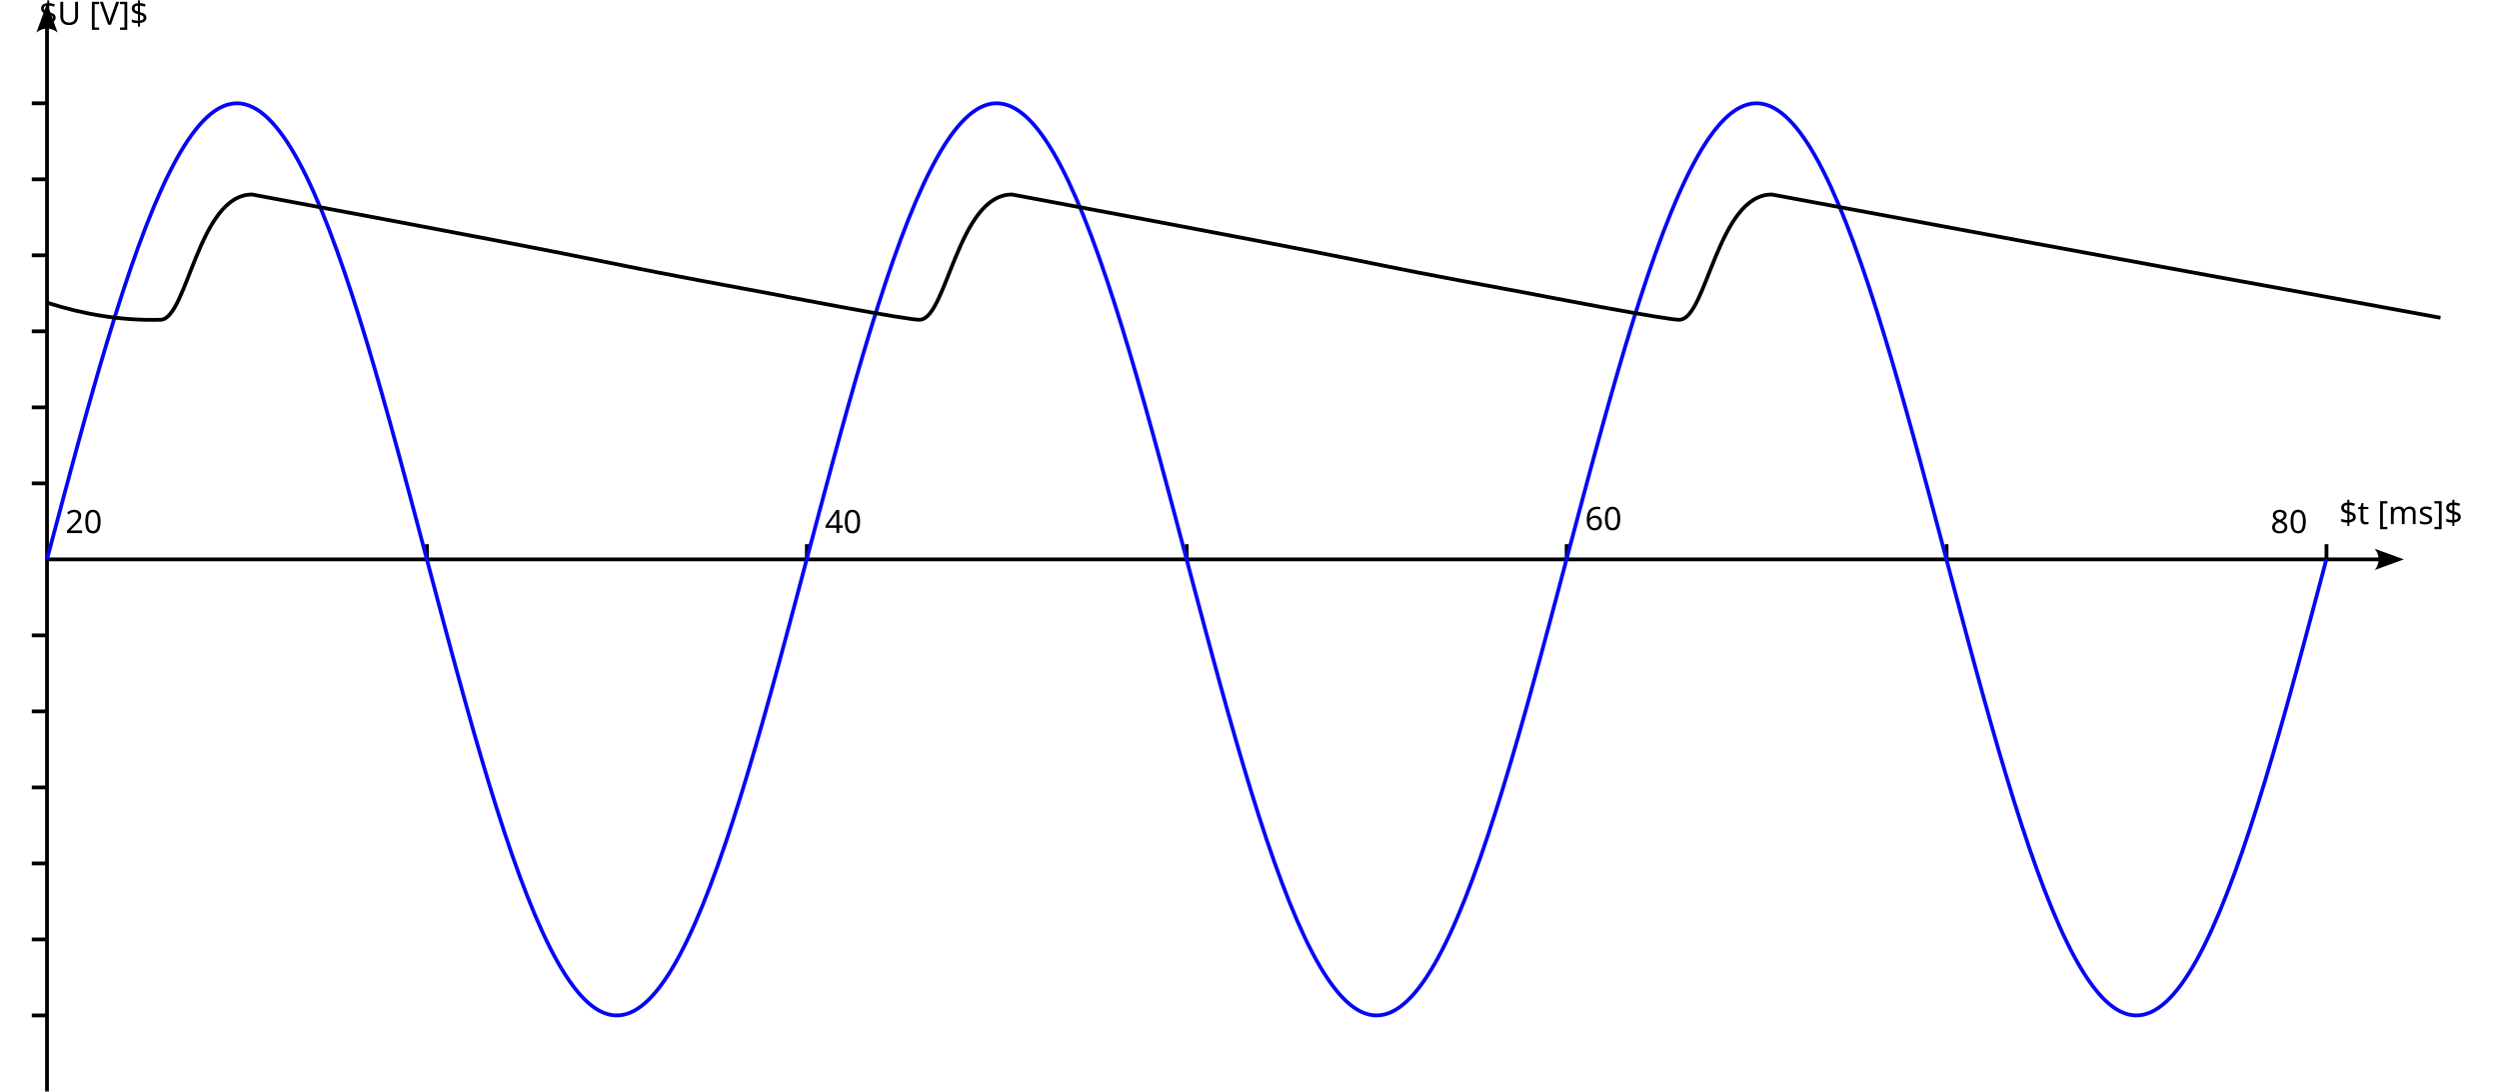
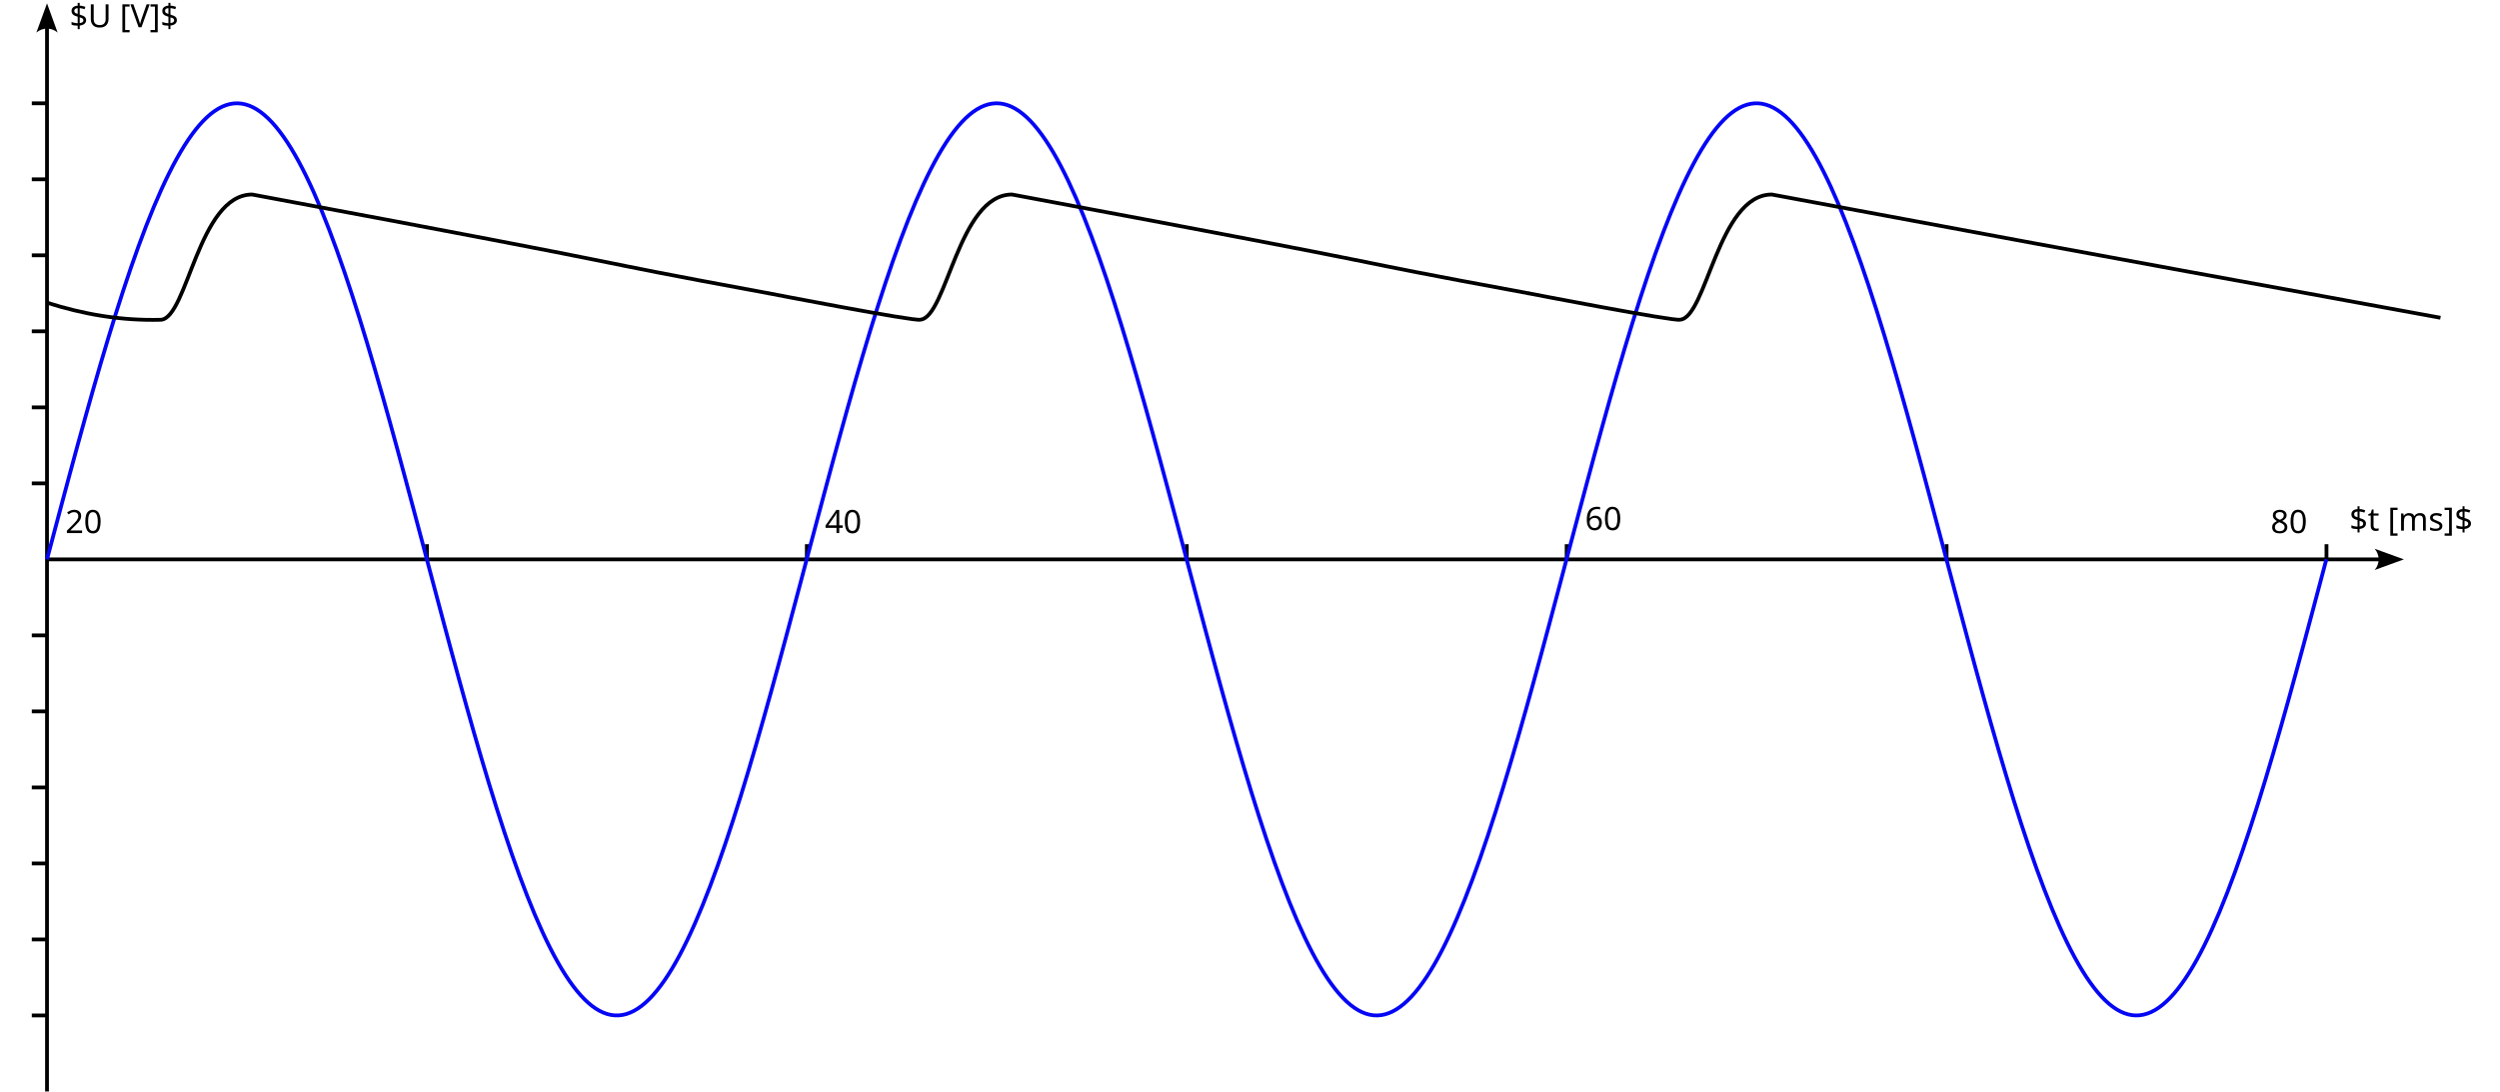
<svg xmlns="http://www.w3.org/2000/svg" width="328.89mm" height="143.588mm" viewBox="0 0 328.89 143.588" version="1.1" id="svg1" xml:space="preserve">
  <defs id="defs1">
    <marker style="overflow:visible" id="ConcaveTriangle" refX="0" refY="0" orient="auto-start-reverse" markerWidth="1" markerHeight="1" viewBox="0 0 1 1" preserveAspectRatio="xMidYMid">
      <path transform="scale(0.7)" d="M -2,-4 9,0 -2,4 c 2,-2.33 2,-5.66 0,-8 z" style="fill:context-stroke;fill-rule:evenodd;stroke:none" id="path7" />
    </marker>
    <rect x="472.753" y="422.85" width="41.78" height="21.92" id="rect26" />
  </defs>
  <g id="layer1" transform="translate(-3.813507,-1.411587)">
    <text xml:space="preserve" transform="scale(0.2645833)" id="text26" style="font-size:16px;line-height:22.677px;font-family:sans-serif;-inkscape-font-specification:sans-serif;text-align:center;letter-spacing:0px;word-spacing:0px;white-space:pre;shape-inside:url(#rect26);display:inline;fill:none;fill-opacity:1;fill-rule:evenodd;stroke:#000000;stroke-width:0.945;stroke-linejoin:round;stroke-miterlimit:0;stroke-dasharray:none;stroke-opacity:1" />
    <g id="use30-1-4-2" transform="matrix(0.5157616,0,0,0.5157616,65.61624,5.738945)">
      <path style="fill:#000000;fill-rule:evenodd;stroke:#000000;stroke-width:0.969;stroke-linejoin:round;stroke-miterlimit:0;stroke-dasharray:none;marker-start:url(#ConcaveTriangle)" d="M -107.833,-1.433 V 270.011" id="path1" />
      <path style="fill:#000000;fill-rule:evenodd;stroke:#000000;stroke-width:0.969;stroke-linejoin:round;stroke-miterlimit:0;stroke-dasharray:none;marker-end:url(#ConcaveTriangle)" d="M -107.833,134.289 H 487.478" id="path2" />
-       <text xml:space="preserve" style="font-size:8.208px;line-height:13.572px;font-family:sans-serif;-inkscape-font-specification:sans-serif;text-align:center;letter-spacing:0px;word-spacing:0px;text-anchor:middle;fill:#000000;fill-opacity:1;fill-rule:evenodd;stroke:none;stroke-width:0.969;stroke-linejoin:round;stroke-miterlimit:0;stroke-dasharray:none;stroke-opacity:1" x="-88.47" y="-2.074" id="text24">
-         <tspan id="tspan24" style="stroke-width:0.969" x="-88.47" y="-2.074">$U [V]$</tspan>
+       <text xml:space="preserve" style="font-size:8.208px;line-height:13.572px;font-family:sans-serif;-inkscape-font-specification:sans-serif;text-align:center;letter-spacing:0px;word-spacing:0px;text-anchor:middle;fill:#000000;fill-opacity:1;fill-rule:evenodd;stroke:none;stroke-width:0.969;stroke-linejoin:round;stroke-miterlimit:0;stroke-dasharray:none;stroke-opacity:1" x="-80.689" y="-1.433" id="text24">
+         <tspan id="tspan24" style="stroke-width:0.969" x="-80.689" y="-1.433">$U [V]$</tspan>
      </text>
-       <text xml:space="preserve" style="font-size:8.208px;line-height:13.572px;font-family:sans-serif;-inkscape-font-specification:sans-serif;text-align:center;letter-spacing:0px;word-spacing:0px;text-anchor:middle;fill:#000000;fill-opacity:1;fill-rule:evenodd;stroke:none;stroke-width:0.969;stroke-linejoin:round;stroke-miterlimit:0;stroke-dasharray:none;stroke-opacity:1" x="500.285" y="125.296" id="text25">
-         <tspan id="tspan25" style="stroke-width:0.969" x="500.285" y="125.296">$t [ms]$</tspan>
+       <text xml:space="preserve" style="font-size:8.208px;line-height:13.572px;font-family:sans-serif;-inkscape-font-specification:sans-serif;text-align:center;letter-spacing:0px;word-spacing:0px;text-anchor:middle;fill:#000000;fill-opacity:1;fill-rule:evenodd;stroke:none;stroke-width:0.969;stroke-linejoin:round;stroke-miterlimit:0;stroke-dasharray:none;stroke-opacity:1" x="502.888" y="126.967" id="text25">
+         <tspan id="tspan25" style="stroke-width:0.969" x="502.888" y="126.967">$t [ms]$</tspan>
      </text>
      <path style="fill:#000000;fill-rule:evenodd;stroke-width:0.969;stroke-linejoin:round;stroke-miterlimit:0" d="m 47.277,143.983 v -19.389" id="path3" />
      <path style="fill:#000000;fill-rule:evenodd;stroke:#000000;stroke-width:0.969;stroke-linejoin:round;stroke-miterlimit:0;stroke-opacity:1" d="m -10.889,130.411 v 3.878" id="path4" />
      <path style="fill:#000000;fill-rule:evenodd;stroke:#000000;stroke-width:0.969;stroke-linejoin:round;stroke-miterlimit:0;stroke-opacity:1" d="m 86.055,130.411 -10e-7,3.878" id="path5" />
      <path style="fill:#000000;fill-rule:evenodd;stroke:#010004;stroke-width:0.969;stroke-linejoin:round;stroke-miterlimit:0;stroke-opacity:1" d="m 182.999,134.289 1e-5,-3.878" id="path6" />
      <path style="fill:#000000;fill-rule:evenodd;stroke:#000000;stroke-width:0.969;stroke-linejoin:round;stroke-miterlimit:0;stroke-opacity:1" d="m -111.711,192.455 h 3.878" id="path14" />
      <path style="fill:#000000;fill-rule:evenodd;stroke:#000000;stroke-width:0.969;stroke-linejoin:round;stroke-miterlimit:0;stroke-opacity:1" d="m -111.711,211.844 h 3.878" id="path15" />
      <path style="fill:#000000;fill-rule:evenodd;stroke:#000000;stroke-width:0.969;stroke-linejoin:round;stroke-miterlimit:0;stroke-opacity:1" d="m -111.711,153.678 h 3.878" id="path17" />
      <path style="fill:#000000;fill-rule:evenodd;stroke:#000000;stroke-width:0.969;stroke-linejoin:round;stroke-miterlimit:0;stroke-opacity:1" d="m -111.711,173.066 h 3.878" id="path18" />
      <path style="fill:#000000;fill-rule:evenodd;stroke:#000000;stroke-width:0.969;stroke-linejoin:round;stroke-miterlimit:0;stroke-opacity:1" d="M -107.833,231.233 H -111.711" id="path19" />
      <path style="fill:#000000;fill-rule:evenodd;stroke:#000000;stroke-width:0.969;stroke-linejoin:round;stroke-miterlimit:0;stroke-opacity:1" d="m -111.711,95.511 h 3.878" id="path16-9" />
      <path style="fill:#000000;fill-rule:evenodd;stroke:#000000;stroke-width:0.969;stroke-linejoin:round;stroke-miterlimit:0;stroke-opacity:1" d="m -111.711,76.122 h 3.878" id="path16-1" />
      <path style="fill:#000000;fill-rule:evenodd;stroke:#000000;stroke-width:0.969;stroke-linejoin:round;stroke-miterlimit:0;stroke-opacity:1" d="m -111.711,56.734 h 3.878" id="path16-2" />
      <path style="fill:#000000;fill-rule:evenodd;stroke:#000000;stroke-width:0.969;stroke-linejoin:round;stroke-miterlimit:0;stroke-opacity:1" d="m -111.711,37.345 h 3.878" id="path16-0" />
      <path style="fill:#000000;fill-rule:evenodd;stroke:#000000;stroke-width:0.969;stroke-linejoin:round;stroke-miterlimit:0;stroke-opacity:1" d="m -111.711,17.956 h 3.878" id="path16-0-7" />
      <path style="fill:#000000;fill-rule:evenodd;stroke:#000000;stroke-width:0.969;stroke-linejoin:round;stroke-miterlimit:0;stroke-opacity:1" d="m -111.711,250.622 h 3.878" id="path16-0-5" />
      <path style="fill:#000000;fill-rule:evenodd;stroke:#000000;stroke-width:0.969;stroke-linejoin:round;stroke-miterlimit:0;stroke-opacity:1" d="m -111.711,114.9 h 3.878" id="path16-0-8" />
      <text xml:space="preserve" style="font-size:8.208px;line-height:13.572px;font-family:sans-serif;-inkscape-font-specification:sans-serif;text-align:center;letter-spacing:0px;word-spacing:0px;text-anchor:middle;fill:#000000;fill-rule:evenodd;stroke:none;stroke-width:0.969;stroke-linejoin:round;stroke-miterlimit:0;stroke-opacity:1" x="-117.609" y="134.289" id="text19">
        <tspan id="tspan19" style="stroke:none;stroke-width:0.969" x="-117.609" y="134.289">0</tspan>
      </text>
      <text xml:space="preserve" style="font-size:8.208px;line-height:13.572px;font-family:sans-serif;-inkscape-font-specification:sans-serif;text-align:center;letter-spacing:0px;word-spacing:0px;text-anchor:middle;fill:#000000;fill-rule:evenodd;stroke:none;stroke-width:0.969;stroke-linejoin:round;stroke-miterlimit:0;stroke-opacity:1" x="-117.528" y="95.511" id="text21">
        <tspan id="tspan21" style="stroke-width:0.969" x="-117.528" y="95.511">2</tspan>
      </text>
      <text xml:space="preserve" style="font-size:8.208px;line-height:13.572px;font-family:sans-serif;-inkscape-font-specification:sans-serif;text-align:center;letter-spacing:0px;word-spacing:0px;text-anchor:middle;fill:#000000;fill-rule:evenodd;stroke:none;stroke-width:0.969;stroke-linejoin:round;stroke-miterlimit:0;stroke-opacity:1" x="-117.528" y="56.734" id="text22">
        <tspan id="tspan22" style="stroke-width:0.969" x="-117.528" y="56.734">4</tspan>
      </text>
      <text xml:space="preserve" style="font-size:8.208px;line-height:13.572px;font-family:sans-serif;-inkscape-font-specification:sans-serif;text-align:center;letter-spacing:0px;word-spacing:0px;text-anchor:middle;fill:#000000;fill-rule:evenodd;stroke:none;stroke-width:0.969;stroke-linejoin:round;stroke-miterlimit:0;stroke-opacity:1" x="-117.572" y="18.441" id="text23">
        <tspan id="tspan23" style="stroke-width:0.969" x="-117.572" y="18.441">6</tspan>
      </text>
      <text xml:space="preserve" style="font-size:8.208px;line-height:13.572px;font-family:sans-serif;-inkscape-font-specification:sans-serif;text-align:center;letter-spacing:0px;word-spacing:0px;text-anchor:middle;fill:#000000;fill-rule:evenodd;stroke:none;stroke-width:0.969;stroke-linejoin:round;stroke-miterlimit:0;stroke-opacity:1" x="-119.669" y="174.834" id="text27">
        <tspan id="tspan26" style="stroke-width:0.969" x="-119.669" y="174.834" />
      </text>
      <text xml:space="preserve" style="font-size:8.208px;line-height:13.572px;font-family:sans-serif;-inkscape-font-specification:sans-serif;text-align:center;letter-spacing:0px;word-spacing:0px;text-anchor:middle;fill:#000000;fill-rule:evenodd;stroke:none;stroke-width:0.969;stroke-linejoin:round;stroke-miterlimit:0;stroke-opacity:1" x="-117.528" y="173.066" id="text28">
        <tspan id="tspan28" style="stroke-width:0.969" x="-117.528" y="173.066">2</tspan>
      </text>
      <text xml:space="preserve" style="font-size:8.208px;line-height:13.572px;font-family:sans-serif;-inkscape-font-specification:sans-serif;text-align:center;letter-spacing:0px;word-spacing:0px;text-anchor:middle;fill:#000000;fill-rule:evenodd;stroke:none;stroke-width:0.969;stroke-linejoin:round;stroke-miterlimit:0;stroke-opacity:1" x="-117.528" y="211.844" id="text29">
        <tspan id="tspan29" style="stroke-width:0.969" x="-117.528" y="211.844">4</tspan>
      </text>
      <text xml:space="preserve" style="font-size:8.208px;line-height:13.572px;font-family:sans-serif;-inkscape-font-specification:sans-serif;text-align:center;letter-spacing:0px;word-spacing:0px;text-anchor:middle;fill:#000000;fill-rule:evenodd;stroke:none;stroke-width:0.969;stroke-linejoin:round;stroke-miterlimit:0;stroke-opacity:1" x="-117.528" y="250.622" id="text30">
        <tspan id="tspan30" style="stroke-width:0.969" x="-117.528" y="250.622">6</tspan>
      </text>
      <path style="fill:#000000;fill-rule:evenodd;stroke:#000000;stroke-width:0.969;stroke-linejoin:round;stroke-miterlimit:0;stroke-dasharray:none;stroke-opacity:1" d="m 279.943,134.289 v -3.878" id="path31" />
      <path style="fill:#000000;fill-rule:evenodd;stroke:#000000;stroke-width:0.969;stroke-linejoin:round;stroke-miterlimit:0;stroke-dasharray:none;stroke-opacity:1" d="m 376.887,134.289 v -3.878" id="path32" />
      <path style="fill:#000000;fill-rule:evenodd;stroke:#000000;stroke-width:0.969;stroke-linejoin:round;stroke-miterlimit:0;stroke-dasharray:none;stroke-opacity:1" d="m 473.831,130.411 v 3.878" id="path33" />
      <path style="fill:none;fill-rule:evenodd;stroke:#0506f5;stroke-width:0.969;stroke-linejoin:round;stroke-miterlimit:0;stroke-dasharray:none;stroke-opacity:1" d="m -107.833,134.289 v 0 c 0.648,-2.445 1.297,-4.889 1.945,-7.329 0.649,-2.44 1.297,-4.875 1.945,-7.3 0.649,-2.425 1.297,-4.841 1.946,-7.242 0.648,-2.401 1.297,-4.787 1.945,-7.155 0.649,-2.367 1.297,-4.715 1.946,-7.039 0.648,-2.324 1.297,-4.624 1.945,-6.896 0.648,-2.272 1.297,-4.515 1.945,-6.726 0.648,-2.21 1.297,-4.388 1.945,-6.528 0.648,-2.14 1.297,-4.243 1.945,-6.305 0.648,-2.062 1.297,-4.082 1.945,-6.056 0.648,-1.975 1.297,-3.904 1.945,-5.784 0.648,-1.88 1.297,-3.711 1.945,-5.489 0.648,-1.778 1.297,-3.503 1.945,-5.171 0.648,-1.669 1.297,-3.281 1.945,-4.834 0.648,-1.553 1.297,-3.046 1.945,-4.476 0.648,-1.431 1.297,-2.799 1.945,-4.102 0.648,-1.303 1.297,-2.541 1.945,-3.711 0.648,-1.17 1.297,-2.272 1.945,-3.305 0.648,-1.033 1.297,-1.995 1.945,-2.886 0.648,-0.891 1.297,-1.71 1.945,-2.455 0.648,-0.746 1.297,-1.418 1.945,-2.015 0.648,-0.598 1.297,-1.12 1.945,-1.567 0.648,-0.447 1.297,-0.818 1.945,-1.113 0.648,-0.295 1.297,-0.513 1.945,-0.654 0.648,-0.141 1.297,-0.205 1.945,-0.193 0.648,0.013 1.297,0.103 1.945,0.27 0.648,0.167 1.297,0.411 1.945,0.731 0.648,0.32 1.297,0.717 1.945,1.189 0.648,0.472 1.297,1.02 1.945,1.642 0.648,0.622 1.297,1.319 1.945,2.089 0.648,0.77 1.297,1.613 1.945,2.528 0.648,0.915 1.297,1.901 1.945,2.957 0.648,1.056 1.297,2.181 1.945,3.373 0.648,1.192 1.297,2.452 1.945,3.777 0.648,1.325 1.297,2.714 1.945,4.165 0.648,1.451 1.297,2.965 1.945,4.537 0.648,1.573 1.297,3.204 1.945,4.891 0.648,1.687 1.297,3.43 1.945,5.226 0.648,1.795 1.297,3.643 1.945,5.539 0.648,1.896 1.297,3.841 1.945,5.831 0.648,1.99 1.297,4.024 1.945,6.099 0.648,2.075 1.297,4.191 1.945,6.344 0.648,2.152 1.297,4.342 1.945,6.563 0.648,2.221 1.297,4.475 1.945,6.756 0.648,2.281 1.297,4.59 1.945,6.922 0.648,2.332 1.297,4.687 1.945,7.061 0.648,2.373 1.297,4.765 1.945,7.171 0.648,2.406 1.297,4.825 1.945,7.253 0.648,2.429 1.297,4.866 1.945,7.307 0.648,2.441 1.297,4.887 1.945,7.331 0.648,2.445 1.297,4.888 1.945,7.326 0.648,2.438 1.297,4.871 1.945,7.293 0.648,2.421 1.297,4.833 1.945,7.229 0.648,2.396 1.297,4.777 1.945,7.137 0.648,2.361 1.297,4.702 1.945,7.018 0.648,2.316 1.297,4.607 1.945,6.87 0.648,2.262 1.297,4.495 1.945,6.694 0.648,2.2 1.297,4.365 1.945,6.493 0.648,2.128 1.297,4.217 1.945,6.265 0.648,2.048 1.297,4.053 1.945,6.013 0.648,1.959 1.297,3.873 1.945,5.736 0.648,1.864 1.297,3.677 1.945,5.437 0.648,1.76 1.297,3.467 1.945,5.117 0.648,1.649 1.297,3.242 1.945,4.775 0.648,1.533 1.297,3.005 1.945,4.415 0.648,1.41 1.297,2.757 1.945,4.038 0.648,1.281 1.297,2.497 1.945,3.644 0.648,1.148 1.297,2.227 1.945,3.236 0.648,1.009 1.297,1.948 1.945,2.815 0.648,0.867 1.297,1.662 1.945,2.383 0.648,0.721 1.297,1.368 1.945,1.941 0.648,0.573 1.297,1.07 1.945,1.492 0.648,0.422 1.297,0.767 1.945,1.036 0.648,0.27 1.297,0.462 1.945,0.578 0.648,0.115 1.297,0.154 1.945,0.115 0.648,-0.038 1.297,-0.154 1.945,-0.346 0.648,-0.193 1.297,-0.462 1.945,-0.808 0.648,-0.345 1.297,-0.767 1.945,-1.264 0.648,-0.498 1.297,-1.071 1.945,-1.718 0.648,-0.647 1.297,-1.369 1.945,-2.163 0.648,-0.794 1.297,-1.662 1.945,-2.6 0.648,-0.939 1.297,-1.948 1.945,-3.027 0.648,-1.079 1.297,-2.227 1.945,-3.442 0.648,-1.215 1.297,-2.497 1.945,-3.843 0.648,-1.346 1.297,-2.756 1.945,-4.228 0.648,-1.472 1.297,-3.006 1.945,-4.598 0.648,-1.592 1.297,-3.242 1.945,-4.948 0.648,-1.706 1.297,-3.467 1.945,-5.28 0.648,-1.812 1.297,-3.677 1.945,-5.589 0.648,-1.912 1.297,-3.873 1.945,-5.877 0.648,-2.005 1.297,-4.054 1.945,-6.142 0.648,-2.089 1.297,-4.218 1.945,-6.383 0.648,-2.164 1.297,-4.365 1.945,-6.596 0.648,-2.232 1.297,-4.496 1.945,-6.786 0.648,-2.29 1.297,-4.607 1.945,-6.947 0.648,-2.34 1.297,-4.702 1.945,-7.081 0.648,-2.38 1.297,-4.777 1.945,-7.187 0.648,-2.41 1.297,-4.833 1.945,-7.264 0.648,-2.432 1.297,-4.871 1.945,-7.313 0.648,-2.443 1.297,-4.888 1.945,-7.333 0.648,-2.444 1.297,-4.886 1.945,-7.322 0.648,-2.436 1.297,-4.866 1.945,-7.284 0.648,-2.418 1.297,-4.825 1.945,-7.216 0.648,-2.391 1.297,-4.765 1.945,-7.119 0.648,-2.354 1.297,-4.687 1.945,-6.995 0.648,-2.308 1.297,-4.59 1.945,-6.842 0.648,-2.252 1.297,-4.475 1.946,-6.663 0.648,-2.188 1.297,-4.342 1.945,-6.457 0.649,-2.115 1.297,-4.191 1.946,-6.225 0.648,-2.034 1.296,-4.024 1.945,-5.968 0.648,-1.944 1.297,-3.841 1.945,-5.688 0.649,-1.847 1.297,-3.643 1.946,-5.385 0.648,-1.742 1.297,-3.43 1.945,-5.061 0.648,-1.631 1.297,-3.204 1.945,-4.717 0.649,-1.513 1.297,-2.965 1.946,-4.354 0.648,-1.389 1.297,-2.714 1.945,-3.973 0.649,-1.259 1.297,-2.452 1.945,-3.577 0.649,-1.125 1.297,-2.181 1.946,-3.167 0.648,-0.986 1.297,-1.901 1.945,-2.744 0.649,-0.843 1.297,-1.613 1.946,-2.31 0.648,-0.697 1.296,-1.319 1.945,-1.867 0.648,-0.548 1.297,-1.02 1.945,-1.416 0.649,-0.396 1.297,-0.717 1.946,-0.96 0.648,-0.244 1.297,-0.41 1.945,-0.5 0.648,-0.09 1.297,-0.103 1.945,-0.038 0.649,0.064 1.297,0.205 1.946,0.423 0.648,0.218 1.297,0.513 1.945,0.884 0.649,0.371 1.297,0.818 1.945,1.341 0.649,0.522 1.297,1.12 1.946,1.792 0.648,0.672 1.297,1.418 1.945,2.237 0.649,0.819 1.297,1.71 1.946,2.672 0.648,0.962 1.296,1.995 1.945,3.097 0.648,1.102 1.297,2.272 1.945,3.51 0.649,1.237 1.297,2.541 1.946,3.908 0.648,1.367 1.297,2.799 1.945,4.291 0.648,1.492 1.297,3.046 1.945,4.657 0.649,1.611 1.297,3.281 1.946,5.005 0.648,1.724 1.297,3.503 1.945,5.333 0.649,1.83 1.297,3.711 1.945,5.639 0.649,1.928 1.297,3.904 1.946,5.923 0.648,2.019 1.297,4.082 1.945,6.184 0.649,2.102 1.297,4.243 1.946,6.42 0.648,2.176 1.296,4.388 1.945,6.63 0.648,2.242 1.297,4.515 1.945,6.814 0.649,2.299 1.297,4.625 1.946,6.971 0.648,2.347 1.297,4.716 1.945,7.101 0.648,2.386 1.297,4.788 1.945,7.202 0.649,2.414 1.297,4.841 1.946,7.275 0.648,2.433 1.297,4.874 1.945,7.318 0.649,2.443 1.297,4.889 1.946,7.332 0.648,2.444 1.296,4.885 1.945,7.318 0.648,2.434 1.297,4.86 1.945,7.275 0.649,2.414 1.297,4.816 1.946,7.202 0.648,2.385 1.297,4.753 1.945,7.1 0.648,2.347 1.297,4.673 1.945,6.972 0.649,2.299 1.297,4.572 1.946,6.814 0.648,2.242 1.297,4.454 1.945,6.63 0.649,2.177 1.297,4.318 1.945,6.42 0.649,2.102 1.297,4.164 1.946,6.184 0.648,2.019 1.297,3.994 1.945,5.923 0.649,1.928 1.297,3.809 1.946,5.639 0.648,1.83 1.296,3.608 1.945,5.332 0.648,1.725 1.297,3.394 1.945,5.005 0.649,1.612 1.297,3.165 1.946,4.658 0.648,1.492 1.297,2.923 1.945,4.291 0.648,1.368 1.297,2.671 1.945,3.908 0.649,1.237 1.297,2.408 1.946,3.51 0.648,1.102 1.297,2.134 1.945,3.097 0.649,0.962 1.297,1.853 1.945,2.672 0.649,0.818 1.297,1.564 1.946,2.236 0.648,0.672 1.297,1.27 1.945,1.793 0.649,0.522 1.297,0.969 1.946,1.34 0.648,0.371 1.296,0.666 1.945,0.884 0.648,0.218 1.297,0.359 1.945,0.424 0.649,0.064 1.297,0.051 1.946,-0.039 0.648,-0.09 1.297,-0.257 1.945,-0.5 0.648,-0.244 1.297,-0.564 1.945,-0.961 0.649,-0.396 1.297,-0.868 1.946,-1.416 0.648,-0.547 1.297,-1.17 1.945,-1.867 0.649,-0.696 1.297,-1.467 1.945,-2.31 0.649,-0.842 1.297,-1.758 1.946,-2.743 0.648,-0.986 1.297,-2.042 1.945,-3.167 0.649,-1.125 1.297,-2.318 1.946,-3.577 0.648,-1.259 1.296,-2.584 1.945,-3.973 0.648,-1.389 1.297,-2.841 1.945,-4.354 0.649,-1.512 1.297,-3.086 1.946,-4.716 0.648,-1.631 1.297,-3.319 1.945,-5.061 0.648,-1.742 1.297,-3.539 1.945,-5.385 0.649,-1.847 1.297,-3.744 1.946,-5.688 0.648,-1.944 1.297,-3.935 1.945,-5.969 0.649,-2.033 1.297,-4.109 1.945,-6.224 0.649,-2.115 1.297,-4.269 1.946,-6.457 0.648,-2.188 1.297,-4.41 1.945,-6.663 0.649,-2.252 1.297,-4.534 1.946,-6.842 0.648,-2.308 1.296,-4.641 1.945,-6.995 0.648,-2.354 1.297,-4.729 1.945,-7.119 0.649,-2.391 1.297,-4.798 1.946,-7.216 0.648,-2.419 1.297,-4.848 1.945,-7.284 0.648,-2.436 1.297,-4.879 1.945,-7.323 0.649,-2.444 1.297,-4.889 1.946,-7.332 0.648,-2.442 1.297,-4.882 1.945,-7.313 0.649,-2.431 1.297,-4.854 1.945,-7.264 0.649,-2.41 1.297,-4.807 1.946,-7.187 0.648,-2.38 1.297,-4.742 1.945,-7.081 0.649,-2.34 1.297,-4.657 1.946,-6.947 0.648,-2.29 1.296,-4.554 1.945,-6.785 0.648,-2.232 1.297,-4.432 1.945,-6.597 0.649,-2.165 1.297,-4.293 1.946,-6.382 0.648,-2.089 1.297,-4.137 1.945,-6.142 0.648,-2.005 1.297,-3.965 1.945,-5.878 0.649,-1.912 1.297,-3.777 1.946,-5.59 0.648,-1.813 1.297,-3.574 1.945,-5.279 0.649,-1.706 1.297,-3.356 1.945,-4.948 0.649,-1.592 1.297,-3.126 1.946,-4.598 0.648,-1.472 1.297,-2.882 1.945,-4.229 0.649,-1.346 1.297,-2.628 1.946,-3.843 0.648,-1.215 1.296,-2.363 1.945,-3.442 0.648,-1.079 1.297,-2.088 1.945,-3.027 0.649,-0.939 1.297,-1.806 1.946,-2.6 0.648,-0.794 1.297,-1.516 1.945,-2.163 0.649,-0.647 1.297,-1.22 1.945,-1.717 0.649,-0.497 1.297,-0.919 1.946,-1.265 0.648,-0.346 1.297,-0.615 1.945,-0.807 0.649,-0.193 1.297,-0.308 1.946,-0.347 0.648,-0.039 1.296,10e-5 1.945,0.116 0.648,0.115 1.297,0.308 1.945,0.577 0.649,0.269 1.297,0.615 1.946,1.037 0.648,0.422 1.297,0.919 1.945,1.492 0.648,0.573 1.297,1.22 1.945,1.941 0.649,0.721 1.297,1.516 1.946,2.383 0.648,0.867 1.297,1.806 1.945,2.815 0.649,1.009 1.297,2.089 1.945,3.236 0.649,1.147 1.297,2.363 1.946,3.644 0.648,1.281 1.297,2.628 1.945,4.038 0.649,1.41 1.297,2.882 1.946,4.415 0.648,1.533 1.296,3.126 1.945,4.775 0.648,1.65 1.297,3.356 1.945,5.116 0.649,1.76 1.297,3.574 1.946,5.437 0.648,1.863 1.297,3.777 1.945,5.736 0.648,1.959 1.297,3.965 1.945,6.013 0.649,2.048 1.297,4.137 1.946,6.265 0.648,2.128 1.297,4.293 1.945,6.493 0.649,2.199 1.297,4.432 1.945,6.694 0.649,2.262 1.297,4.554 1.946,6.87 0.648,2.316 1.297,4.657 1.945,7.017 0.649,2.361 1.297,4.742 1.946,7.138 0.648,2.396 1.296,4.807 1.945,7.229 0.648,2.422 1.297,4.854 1.945,7.292 0.649,2.438 1.297,4.882 1.946,7.327 0.648,2.444 1.297,4.889 1.945,7.331 0.648,2.441 1.297,4.878 1.945,7.306 0.649,2.429 1.297,4.848 1.946,7.254 0.648,2.406 1.297,4.798 1.945,7.171 0.649,2.374 1.297,4.729 1.945,7.061 0.649,2.332 1.297,4.641 1.946,6.922 0.648,2.281 1.297,4.535 1.945,6.756 0.649,2.221 1.297,4.41 1.946,6.563 0.648,2.152 1.296,4.268 1.945,6.344 0.648,2.075 1.297,4.109 1.945,6.099 0.649,1.99 1.297,3.935 1.946,5.831 0.648,1.897 1.297,3.744 1.945,5.539 0.648,1.796 1.297,3.539 1.945,5.226 0.649,1.687 1.297,3.319 1.946,4.891 0.648,1.573 1.297,3.086 1.945,4.538 0.649,1.451 1.297,2.84 1.945,4.165 0.649,1.325 1.297,2.584 1.946,3.777 0.648,1.193 1.297,2.318 1.945,3.374 0.649,1.055 1.297,2.041 1.946,2.956 0.648,0.915 1.296,1.758 1.945,2.528 0.648,0.77 1.297,1.467 1.945,2.09 0.649,0.622 1.297,1.17 1.946,1.642 0.648,0.472 1.297,0.869 1.945,1.189 0.648,0.32 1.297,0.564 1.945,0.731 0.649,0.166 1.297,0.256 1.946,0.269 0.648,0.013 1.297,-0.051 1.945,-0.192 0.649,-0.142 1.297,-0.36 1.945,-0.654 0.649,-0.295 1.297,-0.666 1.946,-1.113 0.648,-0.447 1.297,-0.97 1.945,-1.568 0.649,-0.597 1.297,-1.269 1.946,-2.015 0.648,-0.745 1.296,-1.565 1.945,-2.455 0.648,-0.891 1.297,-1.854 1.945,-2.886 0.649,-1.033 1.297,-2.135 1.946,-3.305 0.648,-1.17 1.297,-2.408 1.945,-3.711 0.648,-1.303 1.297,-2.671 1.945,-4.102 0.649,-1.43 1.297,-2.924 1.946,-4.476 0.648,-1.553 1.297,-3.165 1.945,-4.834 0.649,-1.668 1.297,-3.393 1.946,-5.171 0.648,-1.778 1.296,-3.609 1.945,-5.489 0.648,-1.88 1.297,-3.809 1.945,-5.784 0.649,-1.974 1.297,-3.995 1.946,-6.056 0.648,-2.062 1.297,-4.165 1.945,-6.305 0.648,-2.14 1.297,-4.318 1.945,-6.528 0.649,-2.211 1.297,-4.454 1.946,-6.726 0.648,-2.272 1.297,-4.572 1.945,-6.896 0.649,-2.324 1.297,-4.672 1.945,-7.04 0.649,-2.367 1.297,-4.753 1.946,-7.154 0.648,-2.401 1.297,-4.817 1.945,-7.242 0.649,-2.425 1.297,-4.86 1.946,-7.3 0.648,-2.44 1.296,-4.884 1.945,-7.329 v 0" title="sin(x)" id="path39" />
      <text xml:space="preserve" style="font-size:8.208px;line-height:13.572px;font-family:sans-serif;-inkscape-font-specification:sans-serif;text-align:center;letter-spacing:0px;word-spacing:0px;text-anchor:middle;fill:#000000;fill-opacity:1;fill-rule:evenodd;stroke:none;stroke-width:0.969;stroke-linejoin:round;stroke-miterlimit:0;stroke-dasharray:none;stroke-opacity:1" x="473.857" y="127.578" id="text42">
        <tspan id="tspan42" style="stroke-width:0.969" x="473.857" y="127.578">80</tspan>
        <tspan style="stroke-width:0.969" x="473.857" y="141.15" id="tspan43" />
      </text>
      <path style="fill:none;fill-opacity:1;fill-rule:evenodd;stroke:#000000;stroke-width:0.969;stroke-linejoin:round;stroke-miterlimit:0;stroke-dasharray:none;stroke-opacity:1" d="m -107.833,68.816 c 9.075,2.888 18.643,4.635 29.083,4.36 6.765,-0.513 9.575,-31.953 23.267,-31.953 C 58.91,62.55 19.487,55.948 76.36,66.428" id="path43" />
      <path style="fill:none;fill-opacity:1;fill-rule:evenodd;stroke:#000000;stroke-width:0.969;stroke-linejoin:round;stroke-miterlimit:0;stroke-dasharray:none;stroke-opacity:1" d="m 76.22,66.402 c 0,0 37.443,7.261 38.778,6.748 6.765,-0.513 9.716,-31.927 23.407,-31.927 114.394,21.328 74.97,14.725 131.844,25.205" id="path43-9" />
      <path style="fill:none;fill-opacity:1;fill-rule:evenodd;stroke:#000000;stroke-width:0.969;stroke-linejoin:round;stroke-miterlimit:0;stroke-dasharray:none;stroke-opacity:1" d="m 270.108,66.402 c 0,0 37.443,7.261 38.778,6.748 6.765,-0.513 9.716,-31.927 23.407,-31.927 114.394,21.328 113.748,20.96 170.621,31.44" id="path43-9-2" />
    </g>
    <text xml:space="preserve" style="font-size:4.233px;line-height:7px;font-family:sans-serif;-inkscape-font-specification:sans-serif;text-align:center;letter-spacing:0px;word-spacing:0px;text-anchor:middle;fill:#000000;fill-opacity:1;fill-rule:evenodd;stroke:none;stroke-width:0.5;stroke-linejoin:round;stroke-miterlimit:0;stroke-dasharray:none;stroke-opacity:1" x="17.588" y="71.539" id="text39">
      <tspan id="tspan39" style="fill:#000000;fill-opacity:1;stroke:none;stroke-width:0.5" x="17.588" y="71.539">20</tspan>
    </text>
    <text xml:space="preserve" style="font-size:4.233px;line-height:7px;font-family:sans-serif;-inkscape-font-specification:sans-serif;text-align:center;letter-spacing:0px;word-spacing:0px;text-anchor:middle;fill:#000000;fill-opacity:1;fill-rule:evenodd;stroke:none;stroke-width:0.5;stroke-linejoin:round;stroke-miterlimit:0;stroke-dasharray:none;stroke-opacity:1" x="117.546" y="71.538" id="text40">
      <tspan id="tspan40" style="stroke-width:0.5" x="117.546" y="71.538">40</tspan>
    </text>
    <text xml:space="preserve" style="font-size:4.233px;line-height:7px;font-family:sans-serif;-inkscape-font-specification:sans-serif;text-align:center;letter-spacing:0px;word-spacing:0px;text-anchor:middle;fill:#000000;fill-opacity:1;fill-rule:evenodd;stroke:none;stroke-width:0.5;stroke-linejoin:round;stroke-miterlimit:0;stroke-dasharray:none;stroke-opacity:1" x="217.588" y="71.14" id="text41">
      <tspan id="tspan41" style="stroke-width:0.5" x="217.588" y="71.14">60</tspan>
    </text>
  </g>
</svg>
